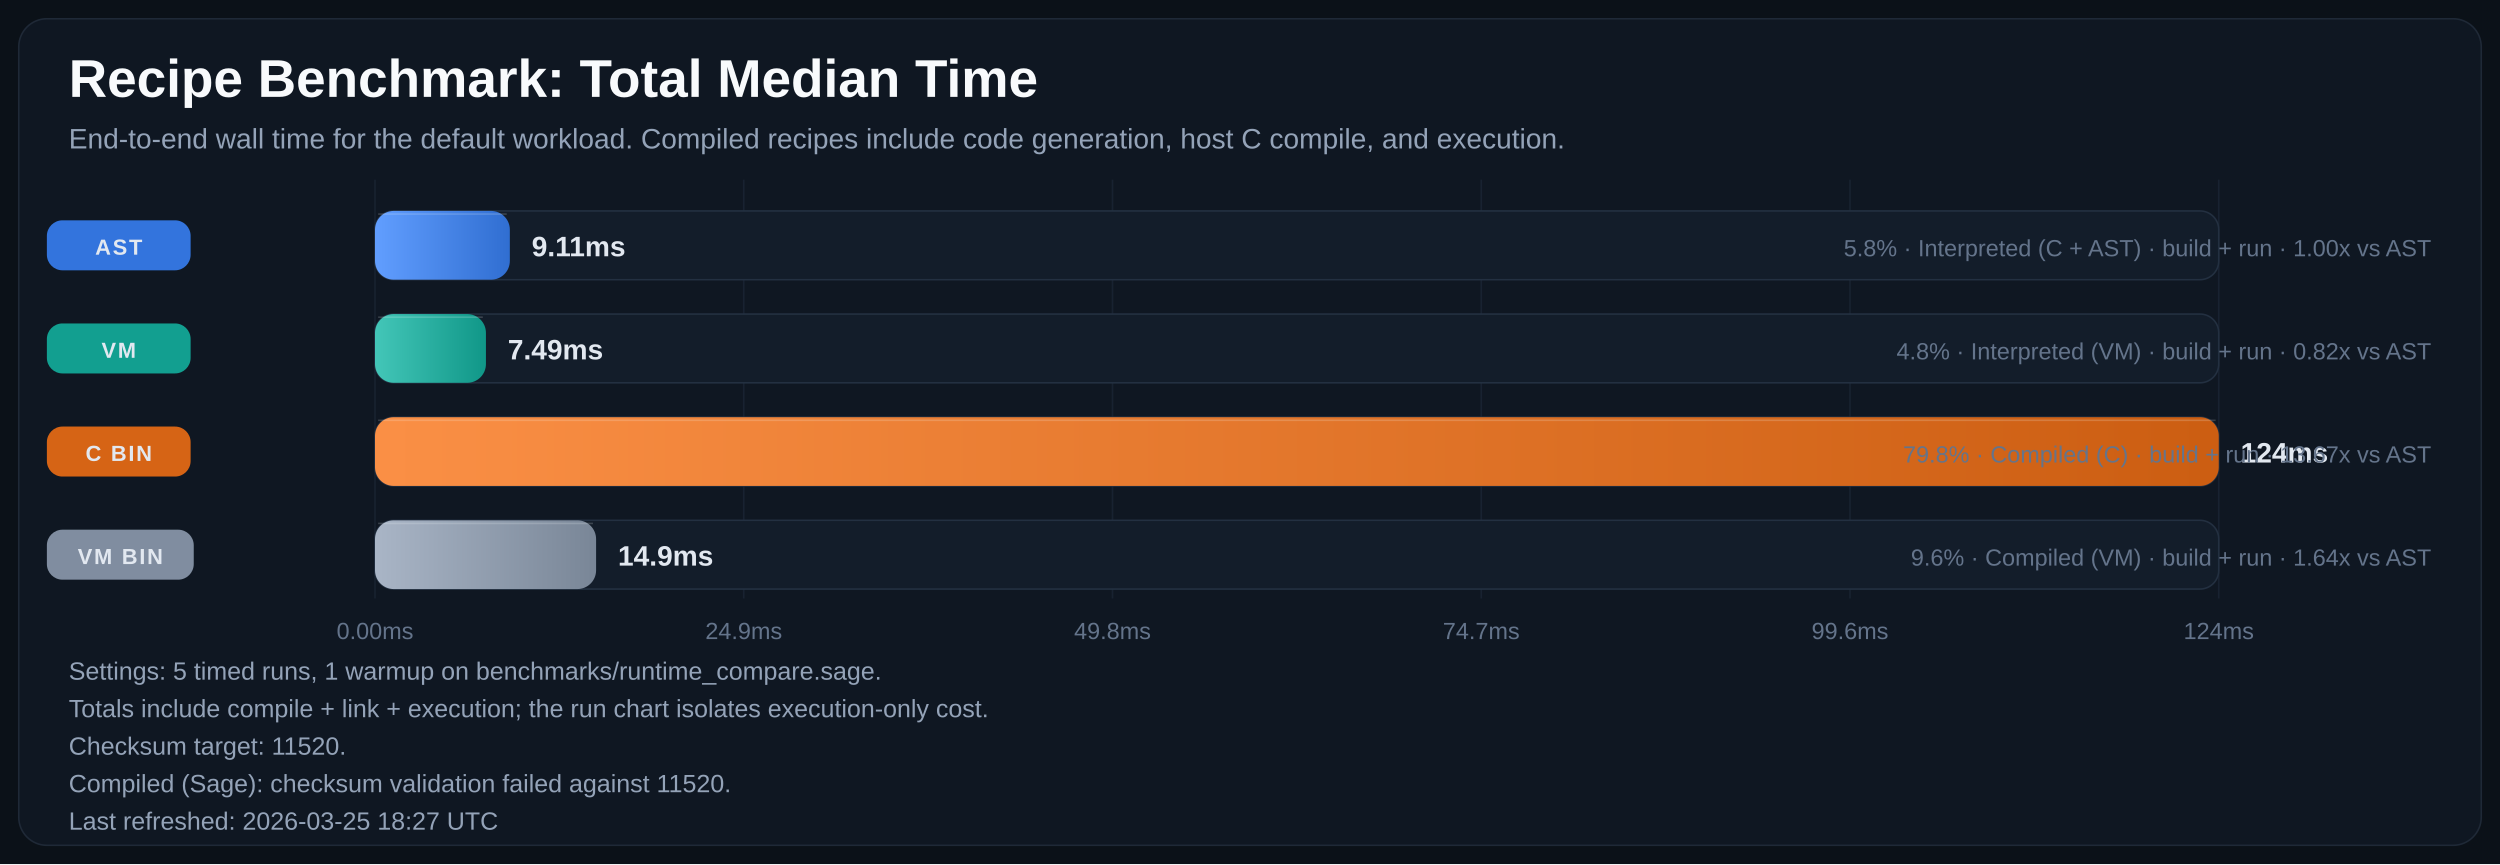
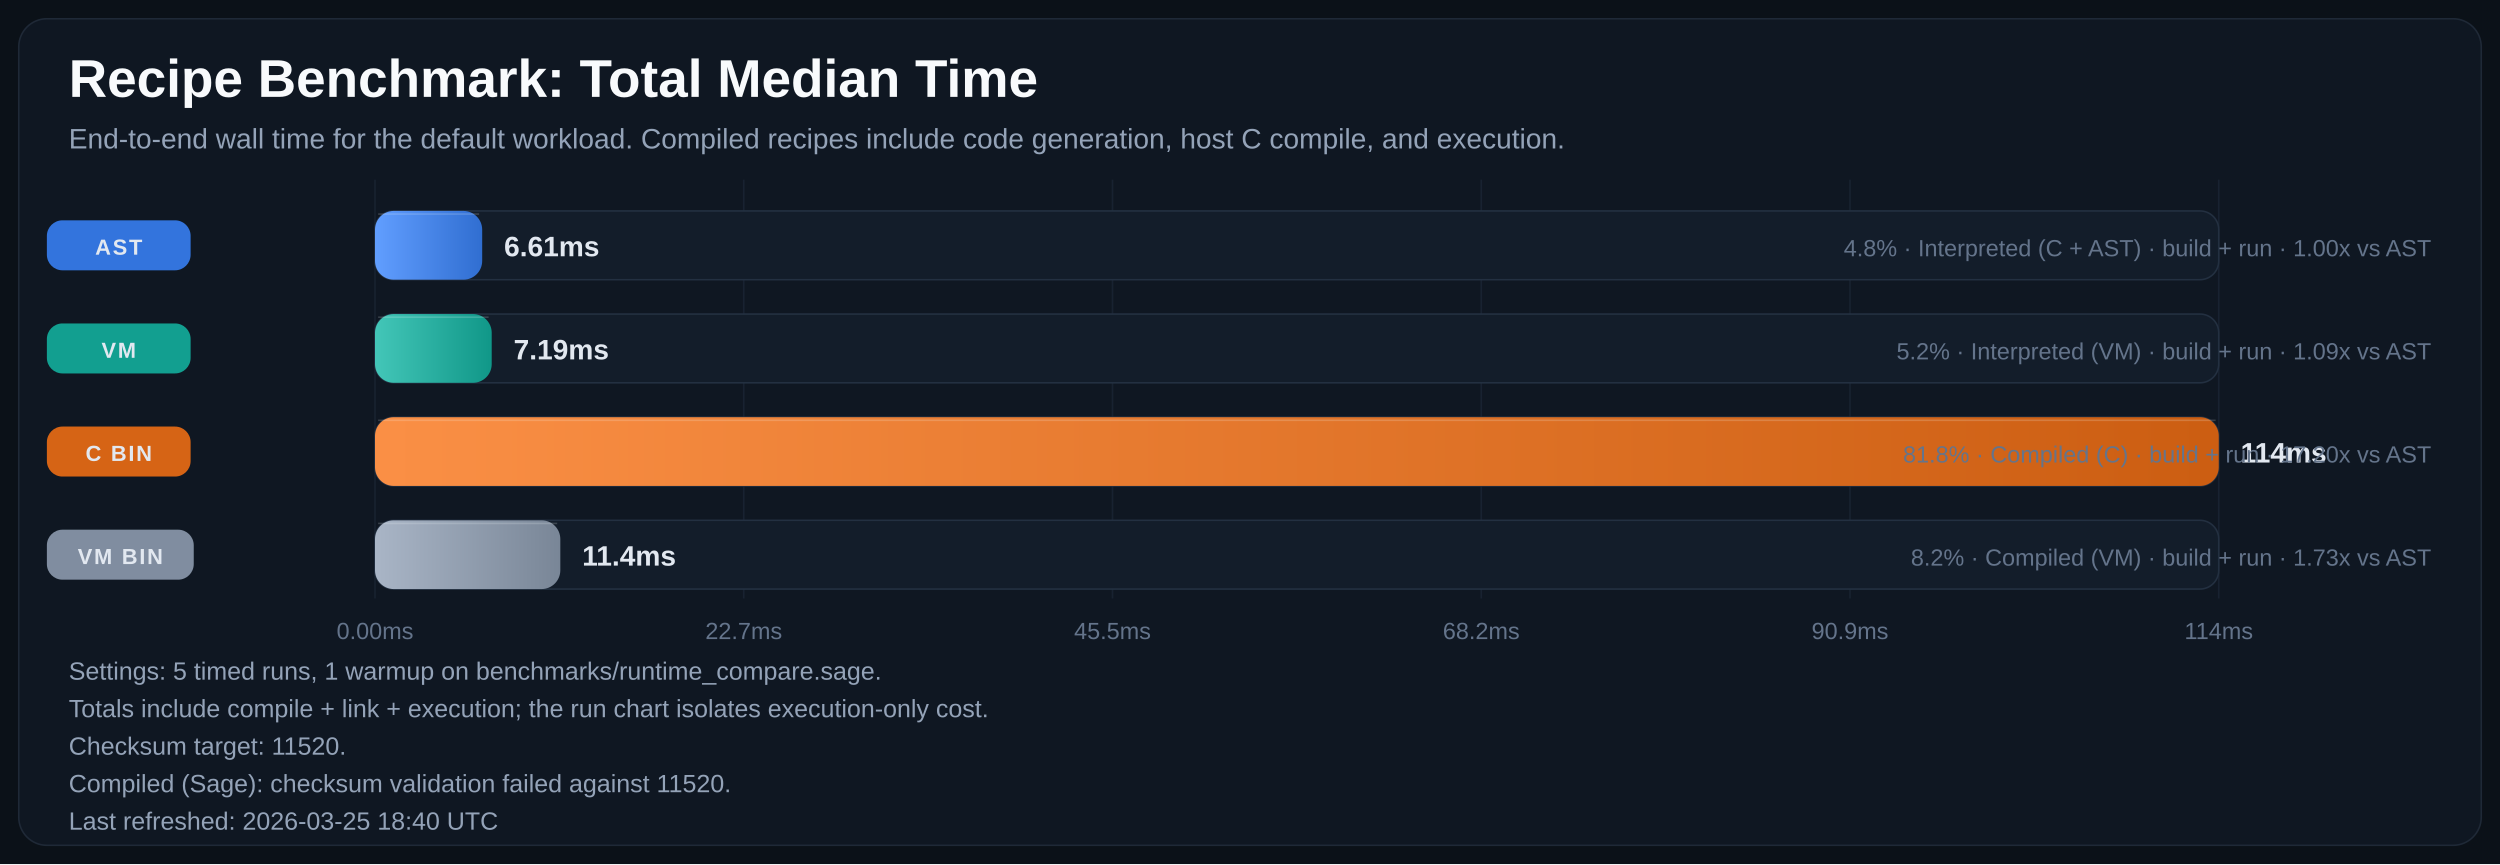
<svg xmlns="http://www.w3.org/2000/svg" width="1600" height="553" viewBox="0 0 1600 553" role="img" aria-labelledby="title desc">
  <defs>
    <linearGradient id="bar-gradient-0" x1="0%" y1="0%" x2="100%" y2="0%">
      <stop offset="0%" stop-color="#619EFF" />
      <stop offset="100%" stop-color="#306ED1" />
    </linearGradient>
    <linearGradient id="bar-gradient-1" x1="0%" y1="0%" x2="100%" y2="0%">
      <stop offset="0%" stop-color="#43C6B8" />
      <stop offset="100%" stop-color="#109788" />
    </linearGradient>
    <linearGradient id="bar-gradient-2" x1="0%" y1="0%" x2="100%" y2="0%">
      <stop offset="0%" stop-color="#FA8F45" />
      <stop offset="100%" stop-color="#CC5E12" />
    </linearGradient>
    <linearGradient id="bar-gradient-3" x1="0%" y1="0%" x2="100%" y2="0%">
      <stop offset="0%" stop-color="#A9B5C6" />
      <stop offset="100%" stop-color="#798697" />
    </linearGradient>
  </defs>
  <rect width="100%" height="100%" fill="#0B1118" />
  <rect x="12" y="12" width="1576" height="529" rx="18" fill="#0F1722" stroke="#1F2937" />
  <text x="44" y="62" fill="#F8FAFC" font-size="34" font-family="Segoe UI, Arial, sans-serif" font-weight="700">Recipe Benchmark: Total Median Time</text>
  <text x="44" y="95" fill="#94A3B8" font-size="18" font-family="Segoe UI, Arial, sans-serif">End-to-end wall time for the default workload. Compiled recipes include code generation, host C compile, and execution.</text>
  <line x1="240.0" y1="115" x2="240.0" y2="383" stroke="#182231" stroke-width="1" />
  <text x="240.0" y="409" text-anchor="middle" fill="#64748B" font-size="15" font-family="Segoe UI, Arial, sans-serif">0.00ms</text>
  <line x1="476.0" y1="115" x2="476.0" y2="383" stroke="#182231" stroke-width="1" />
-   <text x="476.0" y="409" text-anchor="middle" fill="#64748B" font-size="15" font-family="Segoe UI, Arial, sans-serif">24.9ms</text>
+   <text x="476.0" y="409" text-anchor="middle" fill="#64748B" font-size="15" font-family="Segoe UI, Arial, sans-serif">22.7ms</text>
  <line x1="712.0" y1="115" x2="712.0" y2="383" stroke="#182231" stroke-width="1" />
-   <text x="712.0" y="409" text-anchor="middle" fill="#64748B" font-size="15" font-family="Segoe UI, Arial, sans-serif">49.8ms</text>
+   <text x="712.0" y="409" text-anchor="middle" fill="#64748B" font-size="15" font-family="Segoe UI, Arial, sans-serif">45.5ms</text>
  <line x1="948.0" y1="115" x2="948.0" y2="383" stroke="#182231" stroke-width="1" />
-   <text x="948.0" y="409" text-anchor="middle" fill="#64748B" font-size="15" font-family="Segoe UI, Arial, sans-serif">74.7ms</text>
+   <text x="948.0" y="409" text-anchor="middle" fill="#64748B" font-size="15" font-family="Segoe UI, Arial, sans-serif">68.2ms</text>
  <line x1="1184.0" y1="115" x2="1184.0" y2="383" stroke="#182231" stroke-width="1" />
-   <text x="1184.0" y="409" text-anchor="middle" fill="#64748B" font-size="15" font-family="Segoe UI, Arial, sans-serif">99.6ms</text>
+   <text x="1184.0" y="409" text-anchor="middle" fill="#64748B" font-size="15" font-family="Segoe UI, Arial, sans-serif">90.9ms</text>
  <line x1="1420.0" y1="115" x2="1420.0" y2="383" stroke="#182231" stroke-width="1" />
-   <text x="1420.0" y="409" text-anchor="middle" fill="#64748B" font-size="15" font-family="Segoe UI, Arial, sans-serif">124ms</text>
+   <text x="1420.0" y="409" text-anchor="middle" fill="#64748B" font-size="15" font-family="Segoe UI, Arial, sans-serif">114ms</text>
  <rect x="30" y="141.0" width="92" height="32" rx="10" fill="#3479E6" opacity="0.95" />
  <text x="76.0" y="163.0" text-anchor="middle" fill="#E2E8F0" font-size="14" font-family="Segoe UI, Arial, sans-serif" font-weight="700" letter-spacing="1.1">AST</text>
  <rect x="240" y="135" width="1180" height="44" rx="12" fill="#131D2A" stroke="#233041" />
-   <rect x="240" y="135" width="86.3" height="44" rx="12" fill="url(#bar-gradient-0)" />
-   <line x1="242.0" y1="137.0" x2="324.3" y2="137.0" stroke="#F8FAFC" stroke-opacity="0.18" />
-   <text x="340.3" y="164.0" fill="#E2E8F0" font-size="18" font-family="Segoe UI, Arial, sans-serif" font-weight="700">9.11ms</text>
-   <text x="1556" y="164.0" text-anchor="end" fill="#64748B" font-size="15" font-family="Segoe UI, Arial, sans-serif">5.8% · Interpreted (C + AST) · build + run · 1.00x vs AST</text>
+   <rect x="240" y="135" width="68.6" height="44" rx="12" fill="url(#bar-gradient-0)" />
+   <line x1="242.0" y1="137.0" x2="306.6" y2="137.0" stroke="#F8FAFC" stroke-opacity="0.18" />
+   <text x="322.6" y="164.0" fill="#E2E8F0" font-size="18" font-family="Segoe UI, Arial, sans-serif" font-weight="700">6.61ms</text>
+   <text x="1556" y="164.0" text-anchor="end" fill="#64748B" font-size="15" font-family="Segoe UI, Arial, sans-serif">4.8% · Interpreted (C + AST) · build + run · 1.00x vs AST</text>
  <rect x="30" y="207.0" width="92" height="32" rx="10" fill="#12A695" opacity="0.95" />
  <text x="76.0" y="229.0" text-anchor="middle" fill="#E2E8F0" font-size="14" font-family="Segoe UI, Arial, sans-serif" font-weight="700" letter-spacing="1.1">VM</text>
  <rect x="240" y="201" width="1180" height="44" rx="12" fill="#131D2A" stroke="#233041" />
-   <rect x="240" y="201" width="71.0" height="44" rx="12" fill="url(#bar-gradient-1)" />
-   <line x1="242.0" y1="203.0" x2="309.0" y2="203.0" stroke="#F8FAFC" stroke-opacity="0.18" />
-   <text x="325.0" y="230.0" fill="#E2E8F0" font-size="18" font-family="Segoe UI, Arial, sans-serif" font-weight="700">7.49ms</text>
-   <text x="1556" y="230.0" text-anchor="end" fill="#64748B" font-size="15" font-family="Segoe UI, Arial, sans-serif">4.8% · Interpreted (VM) · build + run · 0.82x vs AST</text>
+   <rect x="240" y="201" width="74.7" height="44" rx="12" fill="url(#bar-gradient-1)" />
+   <line x1="242.0" y1="203.0" x2="312.7" y2="203.0" stroke="#F8FAFC" stroke-opacity="0.18" />
+   <text x="328.7" y="230.0" fill="#E2E8F0" font-size="18" font-family="Segoe UI, Arial, sans-serif" font-weight="700">7.19ms</text>
+   <text x="1556" y="230.0" text-anchor="end" fill="#64748B" font-size="15" font-family="Segoe UI, Arial, sans-serif">5.2% · Interpreted (VM) · build + run · 1.09x vs AST</text>
  <rect x="30" y="273.0" width="92" height="32" rx="10" fill="#E06814" opacity="0.95" />
  <text x="76.0" y="295.0" text-anchor="middle" fill="#E2E8F0" font-size="14" font-family="Segoe UI, Arial, sans-serif" font-weight="700" letter-spacing="1.1">C BIN</text>
  <rect x="240" y="267" width="1180" height="44" rx="12" fill="#131D2A" stroke="#233041" />
  <rect x="240" y="267" width="1180.0" height="44" rx="12" fill="url(#bar-gradient-2)" />
  <line x1="242.0" y1="269.0" x2="1418.0" y2="269.0" stroke="#F8FAFC" stroke-opacity="0.18" />
-   <text x="1434.0" y="296.0" fill="#E2E8F0" font-size="18" font-family="Segoe UI, Arial, sans-serif" font-weight="700">124ms</text>
-   <text x="1556" y="296.0" text-anchor="end" fill="#64748B" font-size="15" font-family="Segoe UI, Arial, sans-serif">79.8% · Compiled (C) · build + run · 13.67x vs AST</text>
+   <text x="1434.0" y="296.0" fill="#E2E8F0" font-size="18" font-family="Segoe UI, Arial, sans-serif" font-weight="700">114ms</text>
+   <text x="1556" y="296.0" text-anchor="end" fill="#64748B" font-size="15" font-family="Segoe UI, Arial, sans-serif">81.8% · Compiled (C) · build + run · 17.20x vs AST</text>
  <rect x="30" y="339.0" width="94" height="32" rx="10" fill="#8593A6" opacity="0.95" />
  <text x="77.0" y="361.0" text-anchor="middle" fill="#E2E8F0" font-size="14" font-family="Segoe UI, Arial, sans-serif" font-weight="700" letter-spacing="1.1">VM BIN</text>
  <rect x="240" y="333" width="1180" height="44" rx="12" fill="#131D2A" stroke="#233041" />
-   <rect x="240" y="333" width="141.5" height="44" rx="12" fill="url(#bar-gradient-3)" />
-   <line x1="242.0" y1="335.0" x2="379.5" y2="335.0" stroke="#F8FAFC" stroke-opacity="0.18" />
-   <text x="395.5" y="362.0" fill="#E2E8F0" font-size="18" font-family="Segoe UI, Arial, sans-serif" font-weight="700">14.9ms</text>
-   <text x="1556" y="362.0" text-anchor="end" fill="#64748B" font-size="15" font-family="Segoe UI, Arial, sans-serif">9.6% · Compiled (VM) · build + run · 1.64x vs AST</text>
+   <rect x="240" y="333" width="118.6" height="44" rx="12" fill="url(#bar-gradient-3)" />
+   <line x1="242.0" y1="335.0" x2="356.6" y2="335.0" stroke="#F8FAFC" stroke-opacity="0.18" />
+   <text x="372.6" y="362.0" fill="#E2E8F0" font-size="18" font-family="Segoe UI, Arial, sans-serif" font-weight="700">11.4ms</text>
+   <text x="1556" y="362.0" text-anchor="end" fill="#64748B" font-size="15" font-family="Segoe UI, Arial, sans-serif">8.2% · Compiled (VM) · build + run · 1.73x vs AST</text>
  <text x="44" y="435" fill="#94A3B8" font-size="16" font-family="Segoe UI, Arial, sans-serif">Settings: 5 timed runs, 1 warmup on benchmarks/runtime_compare.sage.</text>
  <text x="44" y="459" fill="#94A3B8" font-size="16" font-family="Segoe UI, Arial, sans-serif">Totals include compile + link + execution; the run chart isolates execution-only cost.</text>
  <text x="44" y="483" fill="#94A3B8" font-size="16" font-family="Segoe UI, Arial, sans-serif">Checksum target: 11520.</text>
  <text x="44" y="507" fill="#94A3B8" font-size="16" font-family="Segoe UI, Arial, sans-serif">Compiled (Sage): checksum validation failed against 11520.</text>
-   <text x="44" y="531" fill="#94A3B8" font-size="16" font-family="Segoe UI, Arial, sans-serif">Last refreshed: 2026-03-25 18:27 UTC</text>
+   <text x="44" y="531" fill="#94A3B8" font-size="16" font-family="Segoe UI, Arial, sans-serif">Last refreshed: 2026-03-25 18:40 UTC</text>
</svg>
